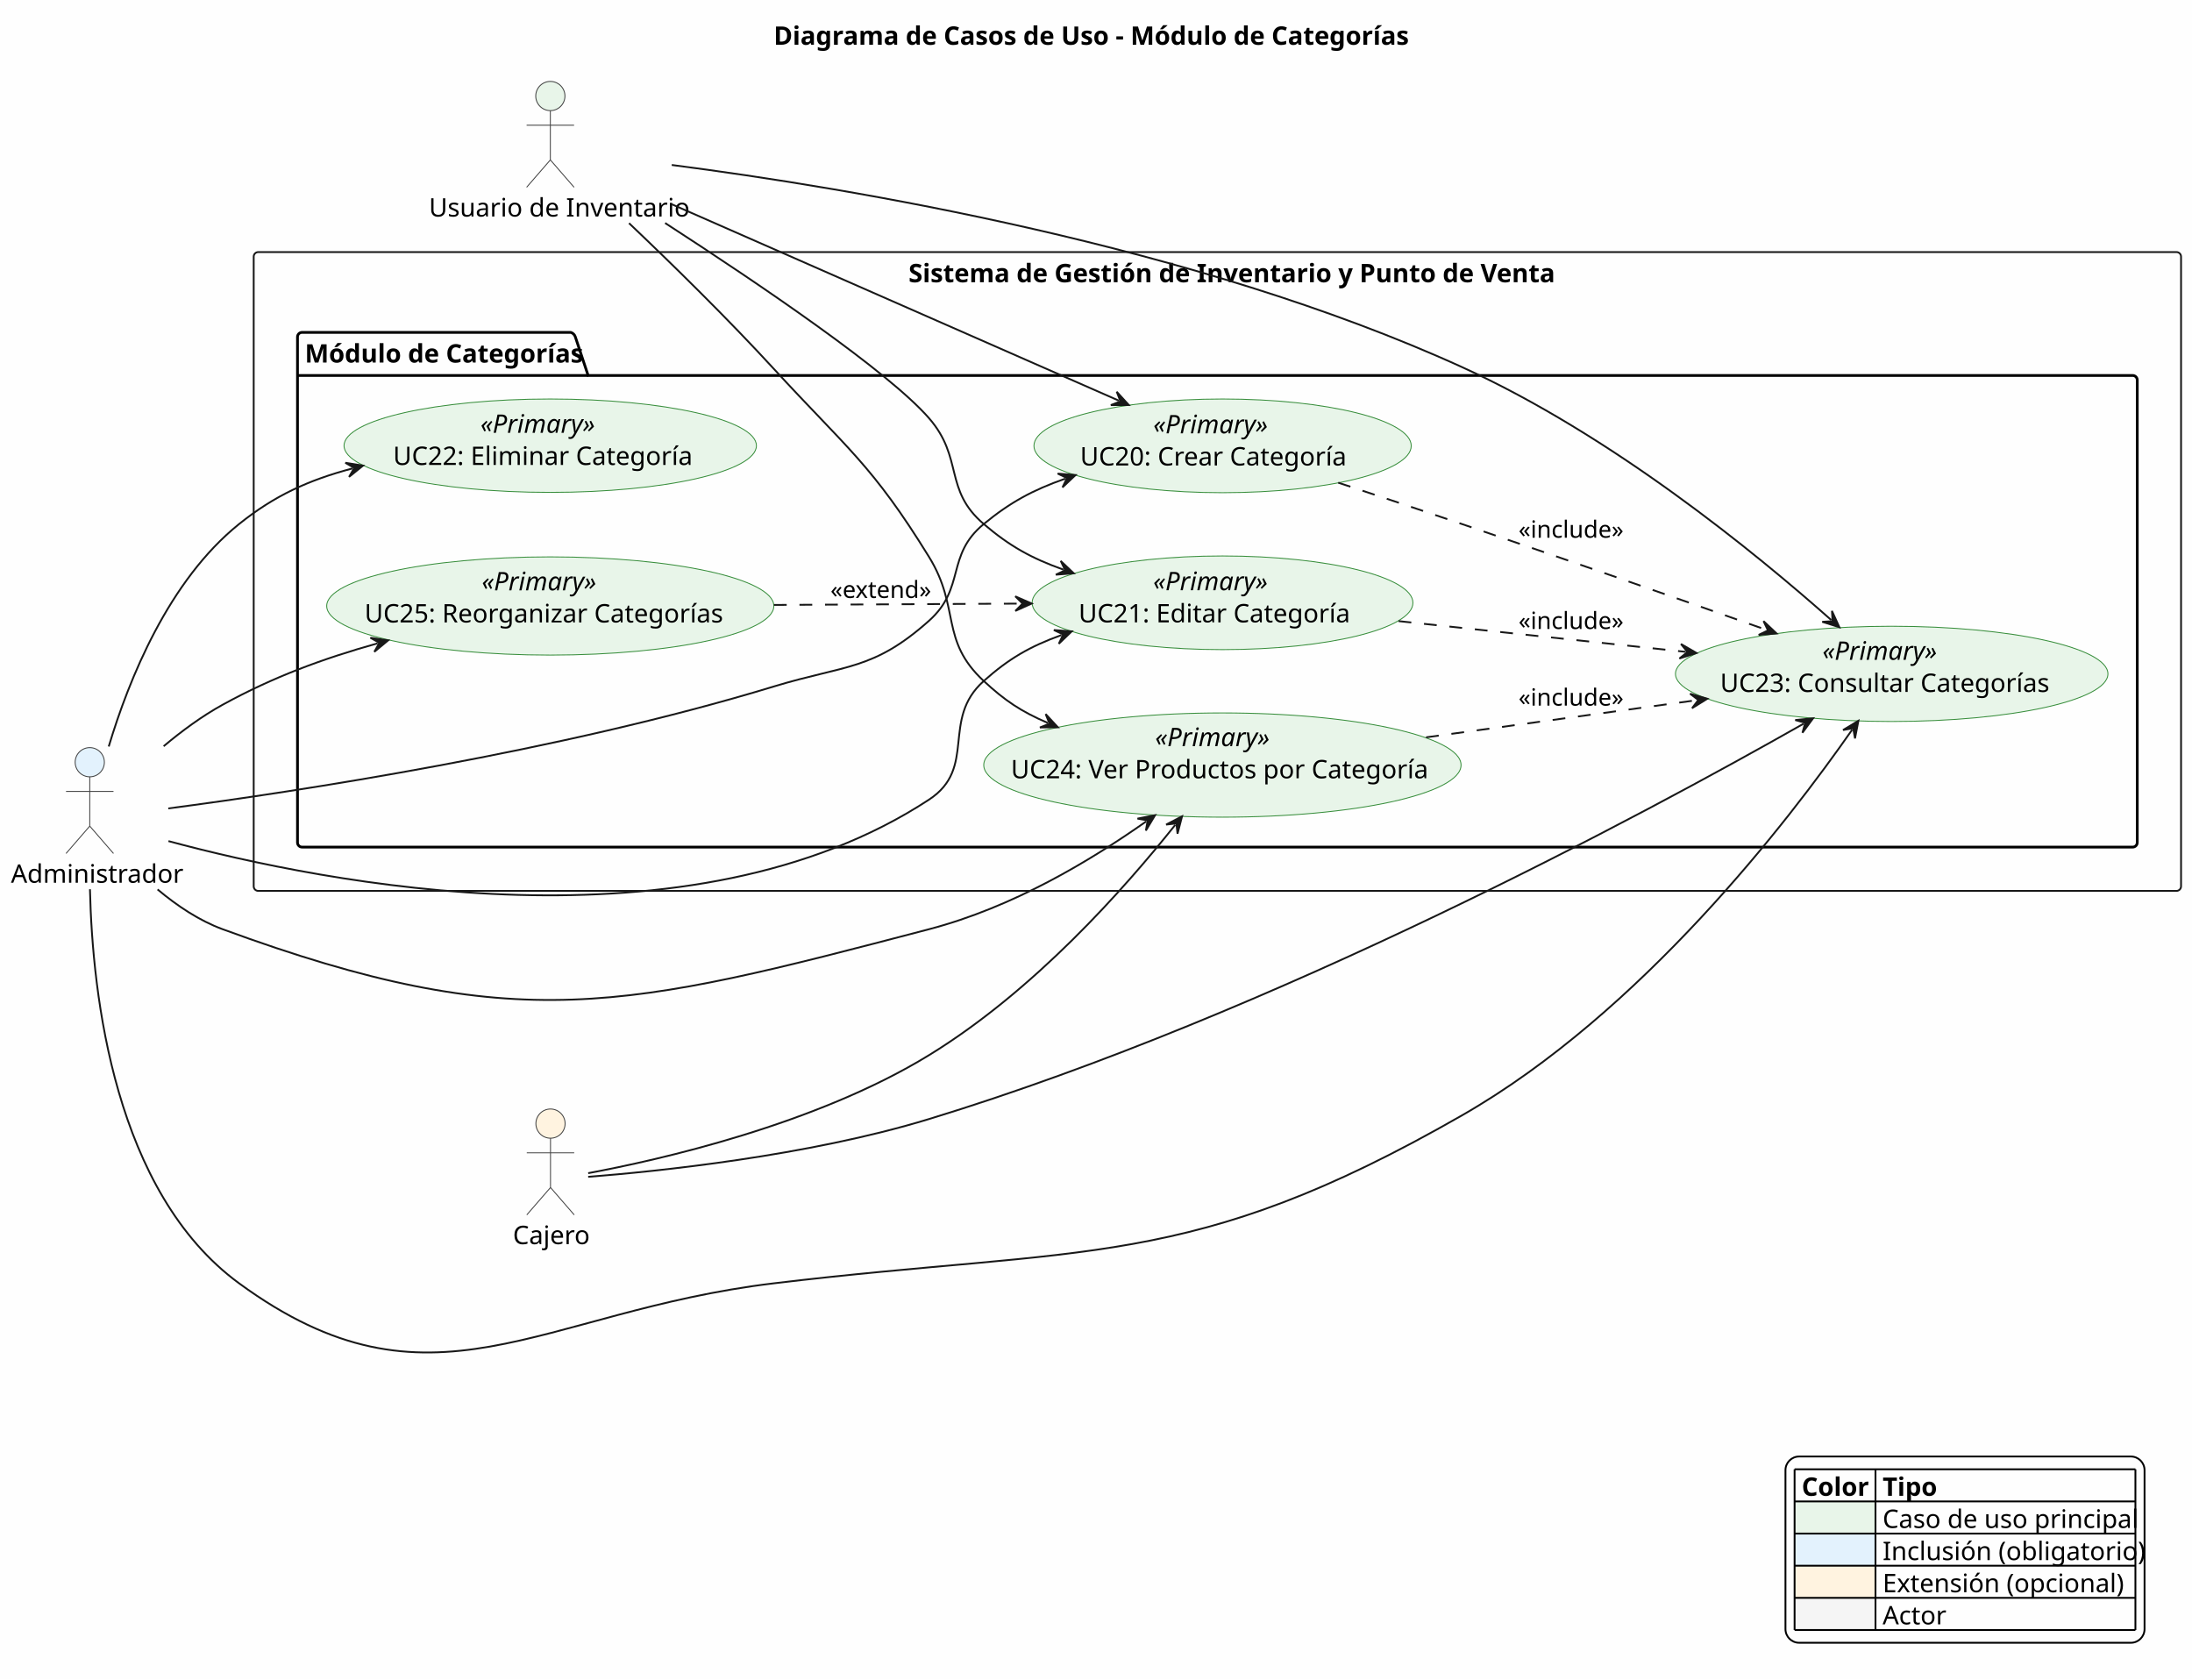
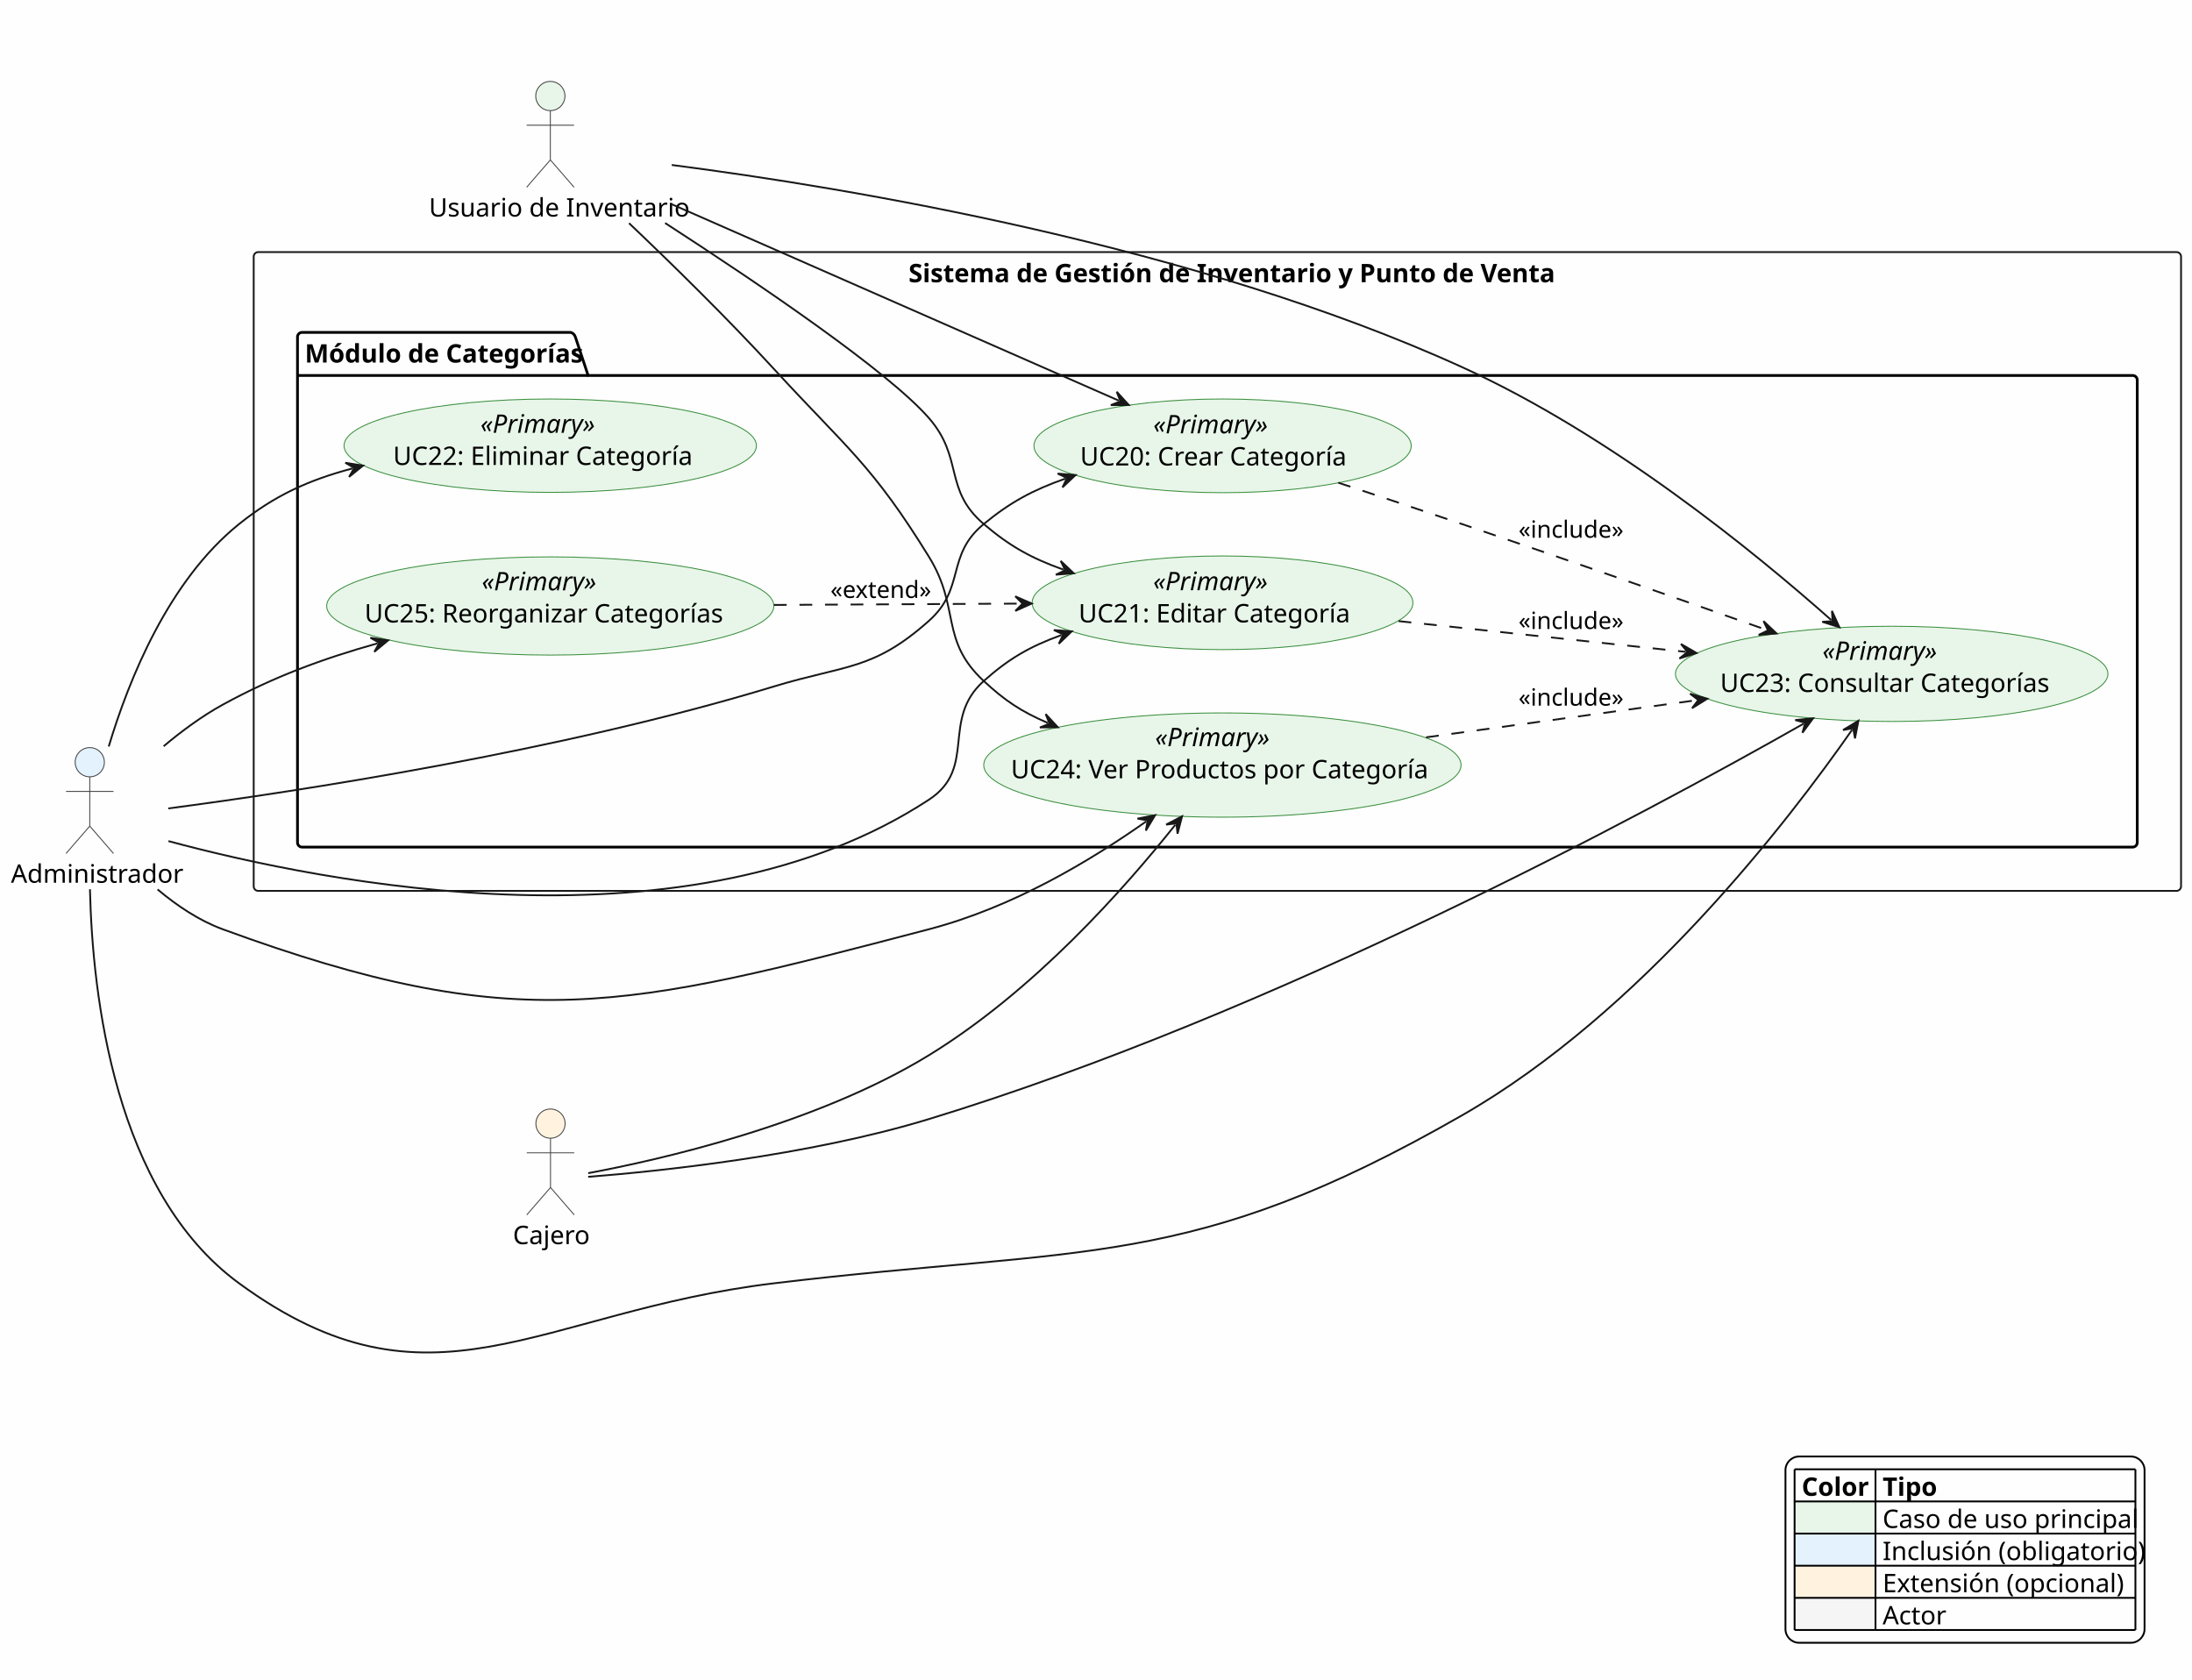
<svg xmlns="http://www.w3.org/2000/svg" contentStyleType="text/css" height="920px" preserveAspectRatio="none" style="width:1201px;height:920px;background:#FEFEFE;" version="1.1" viewBox="0 0 1201 920" width="1201px" zoomAndPan="magnify">
  <defs />
  <g>
    <rect fill="#FEFEFE" height="920" style="stroke:none;stroke-width:1;" width="1201" x="0" y="0" />
-     <text fill="#000000" font-family="sans-serif" font-size="14" font-weight="bold" lengthAdjust="spacing" textLength="339.185" x="423.907" y="24.533">Diagrama de Casos de Uso - Módulo de Categorías</text>
    <g id="cluster_Sistema de Gestión de Inventario y Punto de Venta">
      <rect fill="none" height="350" rx="2.5" ry="2.5" style="stroke:#181818;stroke-width:1;" width="1056" x="139" y="138.109" />
      <text fill="#000000" font-family="sans-serif" font-size="14" font-weight="bold" lengthAdjust="spacing" textLength="338.413" x="497.793" y="154.643">Sistema de Gestión de Inventario y Punto de Venta</text>
    </g>
    <g id="cluster_Módulo de Categorías">
      <path d="M165.5,182.109 L312.734,182.109 A3.75,3.75 0 0 1 315.234,184.609 L322.234,205.719 L1168.5,205.719 A2.5,2.5 0 0 1 1171,208.219 L1171,461.609 A2.5,2.5 0 0 1 1168.5,464.109 L165.5,464.109 A2.5,2.5 0 0 1 163,461.609 L163,184.609 A2.5,2.5 0 0 1 165.5,182.109 " fill="none" style="stroke:#000000;stroke-width:1.5;" />
      <line style="stroke:#000000;stroke-width:1.5;" x1="163" x2="322.234" y1="205.719" y2="205.719" />
      <text fill="#000000" font-family="sans-serif" font-size="14" font-weight="bold" lengthAdjust="spacing" textLength="146.234" x="167" y="198.643">Módulo de Categorías</text>
    </g>
    <g id="elem_UC20">
      <ellipse cx="669.86" cy="244.274" fill="#E8F5E9" rx="103.36" ry="25.665" style="stroke:#388E3C;stroke-width:0.5;" />
      <text fill="#000000" font-family="sans-serif" font-size="14" font-style="italic" lengthAdjust="spacing" textLength="63.793" x="631.866" y="237.406">«Primary»</text>
      <text fill="#000000" font-family="sans-serif" font-size="14" lengthAdjust="spacing" textLength="143.951" x="591.787" y="255.015">UC20: Crear Categoría</text>
    </g>
    <g id="elem_UC21">
      <ellipse cx="669.824" cy="330.264" fill="#E8F5E9" rx="104.324" ry="25.655" style="stroke:#388E3C;stroke-width:0.5;" />
      <text fill="#000000" font-family="sans-serif" font-size="14" font-style="italic" lengthAdjust="spacing" textLength="63.793" x="631.805" y="323.374">«Primary»</text>
      <text fill="#000000" font-family="sans-serif" font-size="14" lengthAdjust="spacing" textLength="145.517" x="590.943" y="340.983">UC21: Editar Categoría</text>
    </g>
    <g id="elem_UC22">
      <ellipse cx="301.47" cy="244.191" fill="#E8F5E9" rx="112.97" ry="25.582" style="stroke:#388E3C;stroke-width:0.5;" />
      <text fill="#000000" font-family="sans-serif" font-size="14" font-style="italic" lengthAdjust="spacing" textLength="63.793" x="263.223" y="237.129">«Primary»</text>
      <text fill="#000000" font-family="sans-serif" font-size="14" lengthAdjust="spacing" textLength="159.51" x="215.365" y="254.738">UC22: Eliminar Categoría</text>
    </g>
    <g id="elem_UC23">
      <ellipse cx="1036.468" cy="369.203" fill="#E8F5E9" rx="118.468" ry="26.093" style="stroke:#388E3C;stroke-width:0.5;" />
      <text fill="#000000" font-family="sans-serif" font-size="14" font-style="italic" lengthAdjust="spacing" textLength="63.793" x="998.495" y="361.503">«Primary»</text>
      <text fill="#000000" font-family="sans-serif" font-size="14" lengthAdjust="spacing" textLength="175.861" x="942.461" y="379.113">UC23: Consultar Categorías</text>
    </g>
    <g id="elem_UC24">
      <ellipse cx="669.757" cy="419.161" fill="#E8F5E9" rx="130.757" ry="28.551" style="stroke:#388E3C;stroke-width:0.5;" />
      <text fill="#000000" font-family="sans-serif" font-size="14" font-style="italic" lengthAdjust="spacing" textLength="63.793" x="632.864" y="408.807">«Primary»</text>
      <text fill="#000000" font-family="sans-serif" font-size="14" lengthAdjust="spacing" textLength="221.778" x="553.871" y="426.417">UC24: Ver Productos por Categoría</text>
    </g>
    <g id="elem_UC25">
      <ellipse cx="301.493" cy="332.008" fill="#E8F5E9" rx="122.493" ry="26.899" style="stroke:#388E3C;stroke-width:0.5;" />
      <text fill="#000000" font-family="sans-serif" font-size="14" font-style="italic" lengthAdjust="spacing" textLength="63.793" x="263.949" y="323.429">«Primary»</text>
      <text fill="#000000" font-family="sans-serif" font-size="14" lengthAdjust="spacing" textLength="192.206" x="199.742" y="341.038">UC25: Reorganizar Categorías</text>
    </g>
    <g id="elem_Admin">
      <ellipse cx="49.183" cy="417.609" fill="#E3F2FD" rx="8" ry="8" style="stroke:#424242;stroke-width:0.5;" />
      <path d="M49.183,425.609 L49.183,452.609 M36.183,433.609 L62.183,433.609 M49.183,452.609 L36.183,467.609 M49.183,452.609 L62.183,467.609 " fill="none" style="stroke:#424242;stroke-width:0.5;" />
      <text fill="#000000" font-family="sans-serif" font-size="14" lengthAdjust="spacing" textLength="86.365" x="6" y="483.643">Administrador</text>
    </g>
    <g id="elem_Cajero">
      <ellipse cx="301.621" cy="615.609" fill="#FFF3E0" rx="8" ry="8" style="stroke:#424242;stroke-width:0.5;" />
      <path d="M301.621,623.609 L301.621,650.609 M288.621,631.609 L314.621,631.609 M301.621,650.609 L288.621,665.609 M301.621,650.609 L314.621,665.609 " fill="none" style="stroke:#424242;stroke-width:0.5;" />
      <text fill="#000000" font-family="sans-serif" font-size="14" lengthAdjust="spacing" textLength="41.241" x="281" y="681.643">Cajero</text>
    </g>
    <g id="elem_InvUser">
      <ellipse cx="301.538" cy="52.609" fill="#E8F5E9" rx="8" ry="8" style="stroke:#424242;stroke-width:0.5;" />
      <path d="M301.538,60.609 L301.538,87.609 M288.538,68.609 L314.538,68.609 M301.538,87.609 L288.538,102.609 M301.538,87.609 L314.538,102.609 " fill="none" style="stroke:#424242;stroke-width:0.5;" />
      <text fill="#000000" font-family="sans-serif" font-size="14" lengthAdjust="spacing" textLength="133.075" x="235" y="118.643">Usuario de Inventario</text>
    </g>
    <g id="link_UC20_UC23">
      <path d="M733.23,264.449 C754.72,271.539 778.94,279.599 801,287.109 C859.59,307.039 920.523,328.391 967.733,345.071 " fill="none" id="UC20-to-UC23" style="stroke:#181818;stroke-width:1;stroke-dasharray:7.0,7.0;" />
      <polygon fill="#181818" points="973.39,347.069,966.237,340.3,968.676,345.404,963.572,347.843,973.39,347.069" style="stroke:#181818;stroke-width:1;" />
      <text fill="#000000" font-family="sans-serif" font-size="13" lengthAdjust="spacing" textLength="55.656" x="832" y="294.604">«include»</text>
    </g>
    <g id="link_UC21_UC23">
      <path d="M766.29,340.299 C816.39,345.659 871.974,351.611 923.564,357.131 " fill="none" id="UC21-to-UC23" style="stroke:#181818;stroke-width:1;stroke-dasharray:7.0,7.0;" />
      <polygon fill="#181818" points="929.53,357.769,921.007,352.835,924.558,357.237,920.155,360.789,929.53,357.769" style="stroke:#181818;stroke-width:1;" />
      <text fill="#000000" font-family="sans-serif" font-size="13" lengthAdjust="spacing" textLength="55.656" x="832" y="344.604">«include»</text>
    </g>
    <g id="link_UC24_UC23">
      <path d="M781.35,403.969 C830.38,397.239 881.736,390.194 929.506,383.644 " fill="none" id="UC24-to-UC23" style="stroke:#181818;stroke-width:1;stroke-dasharray:7.0,7.0;" />
      <polygon fill="#181818" points="935.45,382.829,925.99,380.089,930.496,383.509,927.077,388.015,935.45,382.829" style="stroke:#181818;stroke-width:1;" />
      <text fill="#000000" font-family="sans-serif" font-size="13" lengthAdjust="spacing" textLength="55.656" x="832" y="386.604">«include»</text>
    </g>
    <g id="link_UC25_UC21">
      <path d="M424.03,331.439 C469.77,331.199 515.31,330.942 559.28,330.702 " fill="none" id="UC25-to-UC21" style="stroke:#181818;stroke-width:1;stroke-dasharray:7.0,7.0;" />
      <polygon fill="#181818" points="565.28,330.669,556.258,326.719,560.28,330.697,556.302,334.718,565.28,330.669" style="stroke:#181818;stroke-width:1;" />
      <text fill="#000000" font-family="sans-serif" font-size="13" lengthAdjust="spacing" textLength="53.492" x="455" y="327.604">«extend»</text>
    </g>
    <g id="link_Admin_UC20">
      <path d="M92.21,442.929 C162.22,433.699 306.34,411.909 424,376.109 C463.25,364.159 478.38,367.409 509,340.109 C529.2,322.089 518.08,304.289 539,287.109 C553.51,275.189 565.789,268.517 583.649,262.247 " fill="none" id="Admin-to-UC20" style="stroke:#181818;stroke-width:1;" />
      <polygon fill="#181818" points="589.31,260.259,579.493,259.466,584.592,261.916,582.143,267.015,589.31,260.259" style="stroke:#181818;stroke-width:1;" />
    </g>
    <g id="link_Admin_UC21">
      <path d="M92.29,460.829 C178.69,484.109 378.33,523.729 509,438.109 C535.61,420.669 515.27,394.299 539,373.109 C552.65,360.919 564.206,354.205 581.586,347.935 " fill="none" id="Admin-to-UC21" style="stroke:#181818;stroke-width:1;" />
      <polygon fill="#181818" points="587.23,345.899,577.407,345.191,582.527,347.596,580.121,352.716,587.23,345.899" style="stroke:#181818;stroke-width:1;" />
    </g>
    <g id="link_Admin_UC22">
      <path d="M59.58,408.999 C70.63,372.129 92.45,318.059 131,287.109 C150.41,271.519 168.981,263.049 193.131,256.639 " fill="none" id="Admin-to-UC22" style="stroke:#181818;stroke-width:1;" />
      <polygon fill="#181818" points="198.93,255.099,189.205,253.542,194.097,256.382,191.257,261.274,198.93,255.099" style="stroke:#181818;stroke-width:1;" />
    </g>
    <g id="link_Admin_UC23">
      <path d="M49.29,487.199 C50.61,545.359 62.77,653.189 131,703.109 C236.1,779.999 294.71,718.659 424,703.109 C595.24,682.519 651.35,696.839 801,611.109 C899.48,554.689 979.934,449.718 1014.794,399.808 " fill="none" id="Admin-to-UC23" style="stroke:#181818;stroke-width:1;" />
      <polygon fill="#181818" points="1018.23,394.889,1009.797,399.977,1015.367,398.988,1016.356,404.558,1018.23,394.889" style="stroke:#181818;stroke-width:1;" />
    </g>
    <g id="link_Admin_UC24">
      <path d="M86.33,487.299 C96.89,496.169 109.08,504.369 122,509.109 C283.49,568.319 342.61,552.689 509,509.109 C555.09,497.029 597.01,471.818 627.99,450.058 " fill="none" id="Admin-to-UC24" style="stroke:#181818;stroke-width:1;" />
      <polygon fill="#181818" points="632.9,446.609,623.236,448.509,628.808,449.483,627.834,455.056,632.9,446.609" style="stroke:#181818;stroke-width:1;" />
    </g>
    <g id="link_Admin_UC25">
      <path d="M89.66,408.849 C99.63,400.479 110.72,392.299 122,386.109 C149.95,370.749 177.043,360.841 206.903,352.461 " fill="none" id="Admin-to-UC25" style="stroke:#181818;stroke-width:1;" />
      <polygon fill="#181818" points="212.68,350.839,202.934,349.42,207.866,352.19,205.096,357.122,212.68,350.839" style="stroke:#181818;stroke-width:1;" />
    </g>
    <g id="link_Cajero_UC23">
      <path d="M322.26,644.769 C359.51,641.839 442.33,633.459 509,613.109 C697.86,555.469 900.932,446.021 988.202,396.5 " fill="none" id="Cajero-to-UC23" style="stroke:#181818;stroke-width:1;" />
      <polygon fill="#181818" points="993.42,393.539,983.618,394.502,989.071,396.007,987.567,401.46,993.42,393.539" style="stroke:#181818;stroke-width:1;" />
    </g>
    <g id="link_Cajero_UC24">
      <path d="M322.28,642.759 C360.62,635.599 446.74,616.289 509,578.109 C566.75,542.689 615.779,487.221 643.919,451.93 " fill="none" id="Cajero-to-UC24" style="stroke:#181818;stroke-width:1;" />
      <polygon fill="#181818" points="647.66,447.239,638.922,451.782,644.543,451.149,645.176,456.77,647.66,447.239" style="stroke:#181818;stroke-width:1;" />
    </g>
    <g id="link_InvUser_UC20">
      <path d="M368.02,111.889 C439.78,143.409 547.796,190.867 612.986,219.497 " fill="none" id="InvUser-to-UC20" style="stroke:#181818;stroke-width:1;" />
      <polygon fill="#181818" points="618.48,221.909,611.848,214.628,613.902,219.899,608.631,221.953,618.48,221.909" style="stroke:#181818;stroke-width:1;" />
    </g>
    <g id="link_InvUser_UC21">
      <path d="M364.41,122.189 C416.81,156.109 486.84,203.649 509,229.109 C528.06,250.999 516.92,268.269 539,287.109 C553.1,299.139 565.027,305.829 582.657,312.099 " fill="none" id="InvUser-to-UC21" style="stroke:#181818;stroke-width:1;" />
      <polygon fill="#181818" points="588.31,314.109,581.171,307.325,583.599,312.434,578.49,314.862,588.31,314.109" style="stroke:#181818;stroke-width:1;" />
    </g>
    <g id="link_InvUser_UC23">
      <path d="M368.06,90.389 C465.95,103.049 654.48,134.429 801,201.109 C883.28,238.549 961.619,302.73 1003.319,339.68 " fill="none" id="InvUser-to-UC23" style="stroke:#181818;stroke-width:1;" />
      <polygon fill="#181818" points="1007.81,343.659,1003.727,334.697,1004.068,340.343,998.421,340.684,1007.81,343.659" style="stroke:#181818;stroke-width:1;" />
    </g>
    <g id="link_InvUser_UC24">
      <path d="M344.64,122.269 C368.54,144.989 398.64,174.489 424,202.109 C464.15,245.819 477.84,254.589 509,305.109 C526.34,333.219 514.78,350.649 539,373.109 C550.59,383.849 559.328,389.74 574.098,396.09 " fill="none" id="InvUser-to-UC24" style="stroke:#181818;stroke-width:1;" />
      <polygon fill="#181818" points="579.61,398.459,572.922,391.23,575.016,396.485,569.762,398.579,579.61,398.459" style="stroke:#181818;stroke-width:1;" />
    </g>
    <rect fill="none" height="102.047" id="_legend" rx="7.5" ry="7.5" style="stroke:#000000;stroke-width:1;" width="196.744" x="978.256" y="797.999" />
    <text fill="#000000" font-family="sans-serif" font-size="14" font-weight="bold" lengthAdjust="spacing" textLength="36.552" x="987.145" y="819.533">Color</text>
    <text fill="#000000" font-family="sans-serif" font-size="14" font-weight="bold" lengthAdjust="spacing" textLength="29.545" x="1031.477" y="819.533">Tipo</text>
    <rect fill="#E8F5E9" height="17.609" style="stroke:none;stroke-width:1;" width="44.331" x="983.256" y="822.609" />
    <text fill="#000000" font-family="sans-serif" font-size="14" lengthAdjust="spacing" textLength="3.89" x="983.256" y="837.142"> </text>
    <text fill="#000000" font-family="sans-serif" font-size="14" lengthAdjust="spacing" textLength="134.634" x="1031.477" y="837.142">Caso de uso principal</text>
    <rect fill="#E3F2FD" height="17.609" style="stroke:none;stroke-width:1;" width="44.331" x="983.256" y="840.218" />
    <text fill="#000000" font-family="sans-serif" font-size="14" lengthAdjust="spacing" textLength="3.89" x="983.256" y="854.751"> </text>
    <text fill="#000000" font-family="sans-serif" font-size="14" lengthAdjust="spacing" textLength="133.068" x="1031.477" y="854.751">Inclusión (obligatorio)</text>
    <rect fill="#FFF3E0" height="17.609" style="stroke:none;stroke-width:1;" width="44.331" x="983.256" y="857.827" />
    <text fill="#000000" font-family="sans-serif" font-size="14" lengthAdjust="spacing" textLength="3.89" x="983.256" y="872.361"> </text>
    <text fill="#000000" font-family="sans-serif" font-size="14" lengthAdjust="spacing" textLength="126.848" x="1031.477" y="872.361">Extensión (opcional)</text>
    <rect fill="#F5F5F5" height="17.609" style="stroke:none;stroke-width:1;" width="44.331" x="983.256" y="875.437" />
    <text fill="#000000" font-family="sans-serif" font-size="14" lengthAdjust="spacing" textLength="3.89" x="983.256" y="889.97"> </text>
    <text fill="#000000" font-family="sans-serif" font-size="14" lengthAdjust="spacing" textLength="32.676" x="1031.477" y="889.97">Actor</text>
    <line style="stroke:#000000;stroke-width:1;" x1="983.256" x2="1170" y1="804.999" y2="804.999" />
    <line style="stroke:#000000;stroke-width:1;" x1="983.256" x2="1170" y1="822.609" y2="822.609" />
    <line style="stroke:#000000;stroke-width:1;" x1="983.256" x2="1170" y1="840.218" y2="840.218" />
    <line style="stroke:#000000;stroke-width:1;" x1="983.256" x2="1170" y1="857.827" y2="857.827" />
    <line style="stroke:#000000;stroke-width:1;" x1="983.256" x2="1170" y1="875.437" y2="875.437" />
    <line style="stroke:#000000;stroke-width:1;" x1="983.256" x2="1170" y1="893.046" y2="893.046" />
    <line style="stroke:#000000;stroke-width:1;" x1="983.256" x2="983.256" y1="804.999" y2="893.046" />
    <line style="stroke:#000000;stroke-width:1;" x1="1027.587" x2="1027.587" y1="804.999" y2="893.046" />
    <line style="stroke:#000000;stroke-width:1;" x1="1170" x2="1170" y1="804.999" y2="893.046" />
  </g>
</svg>
